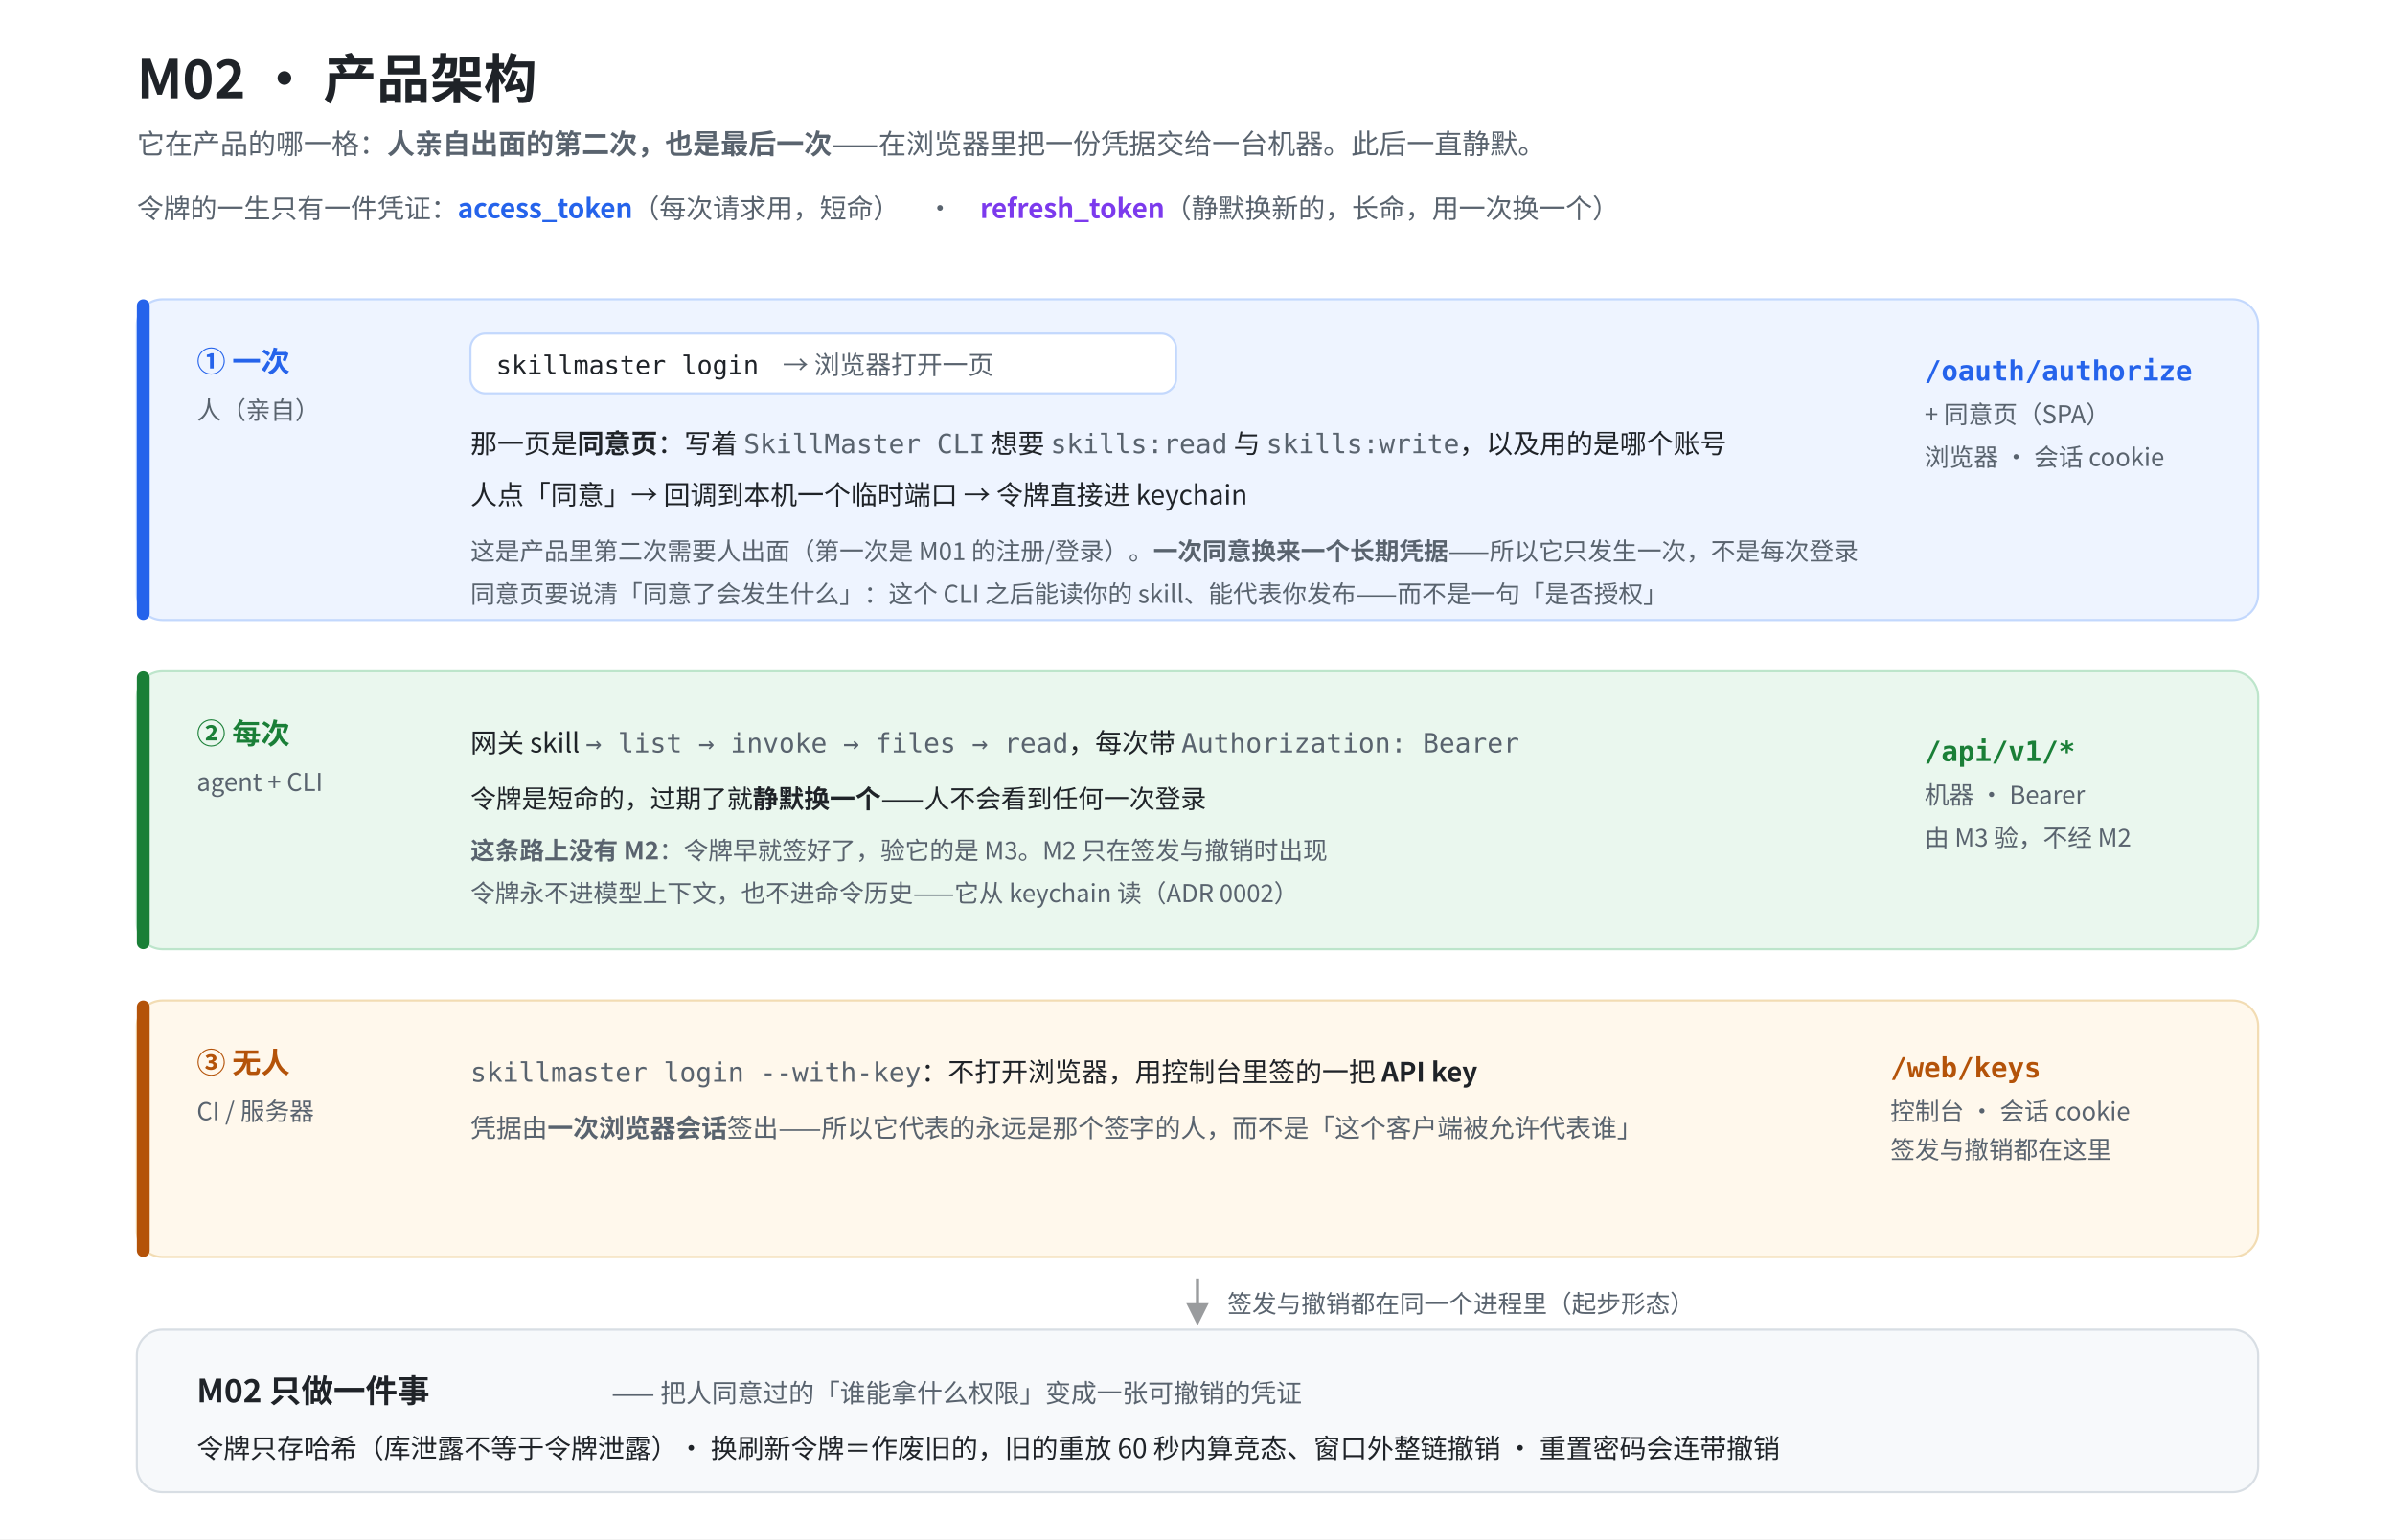
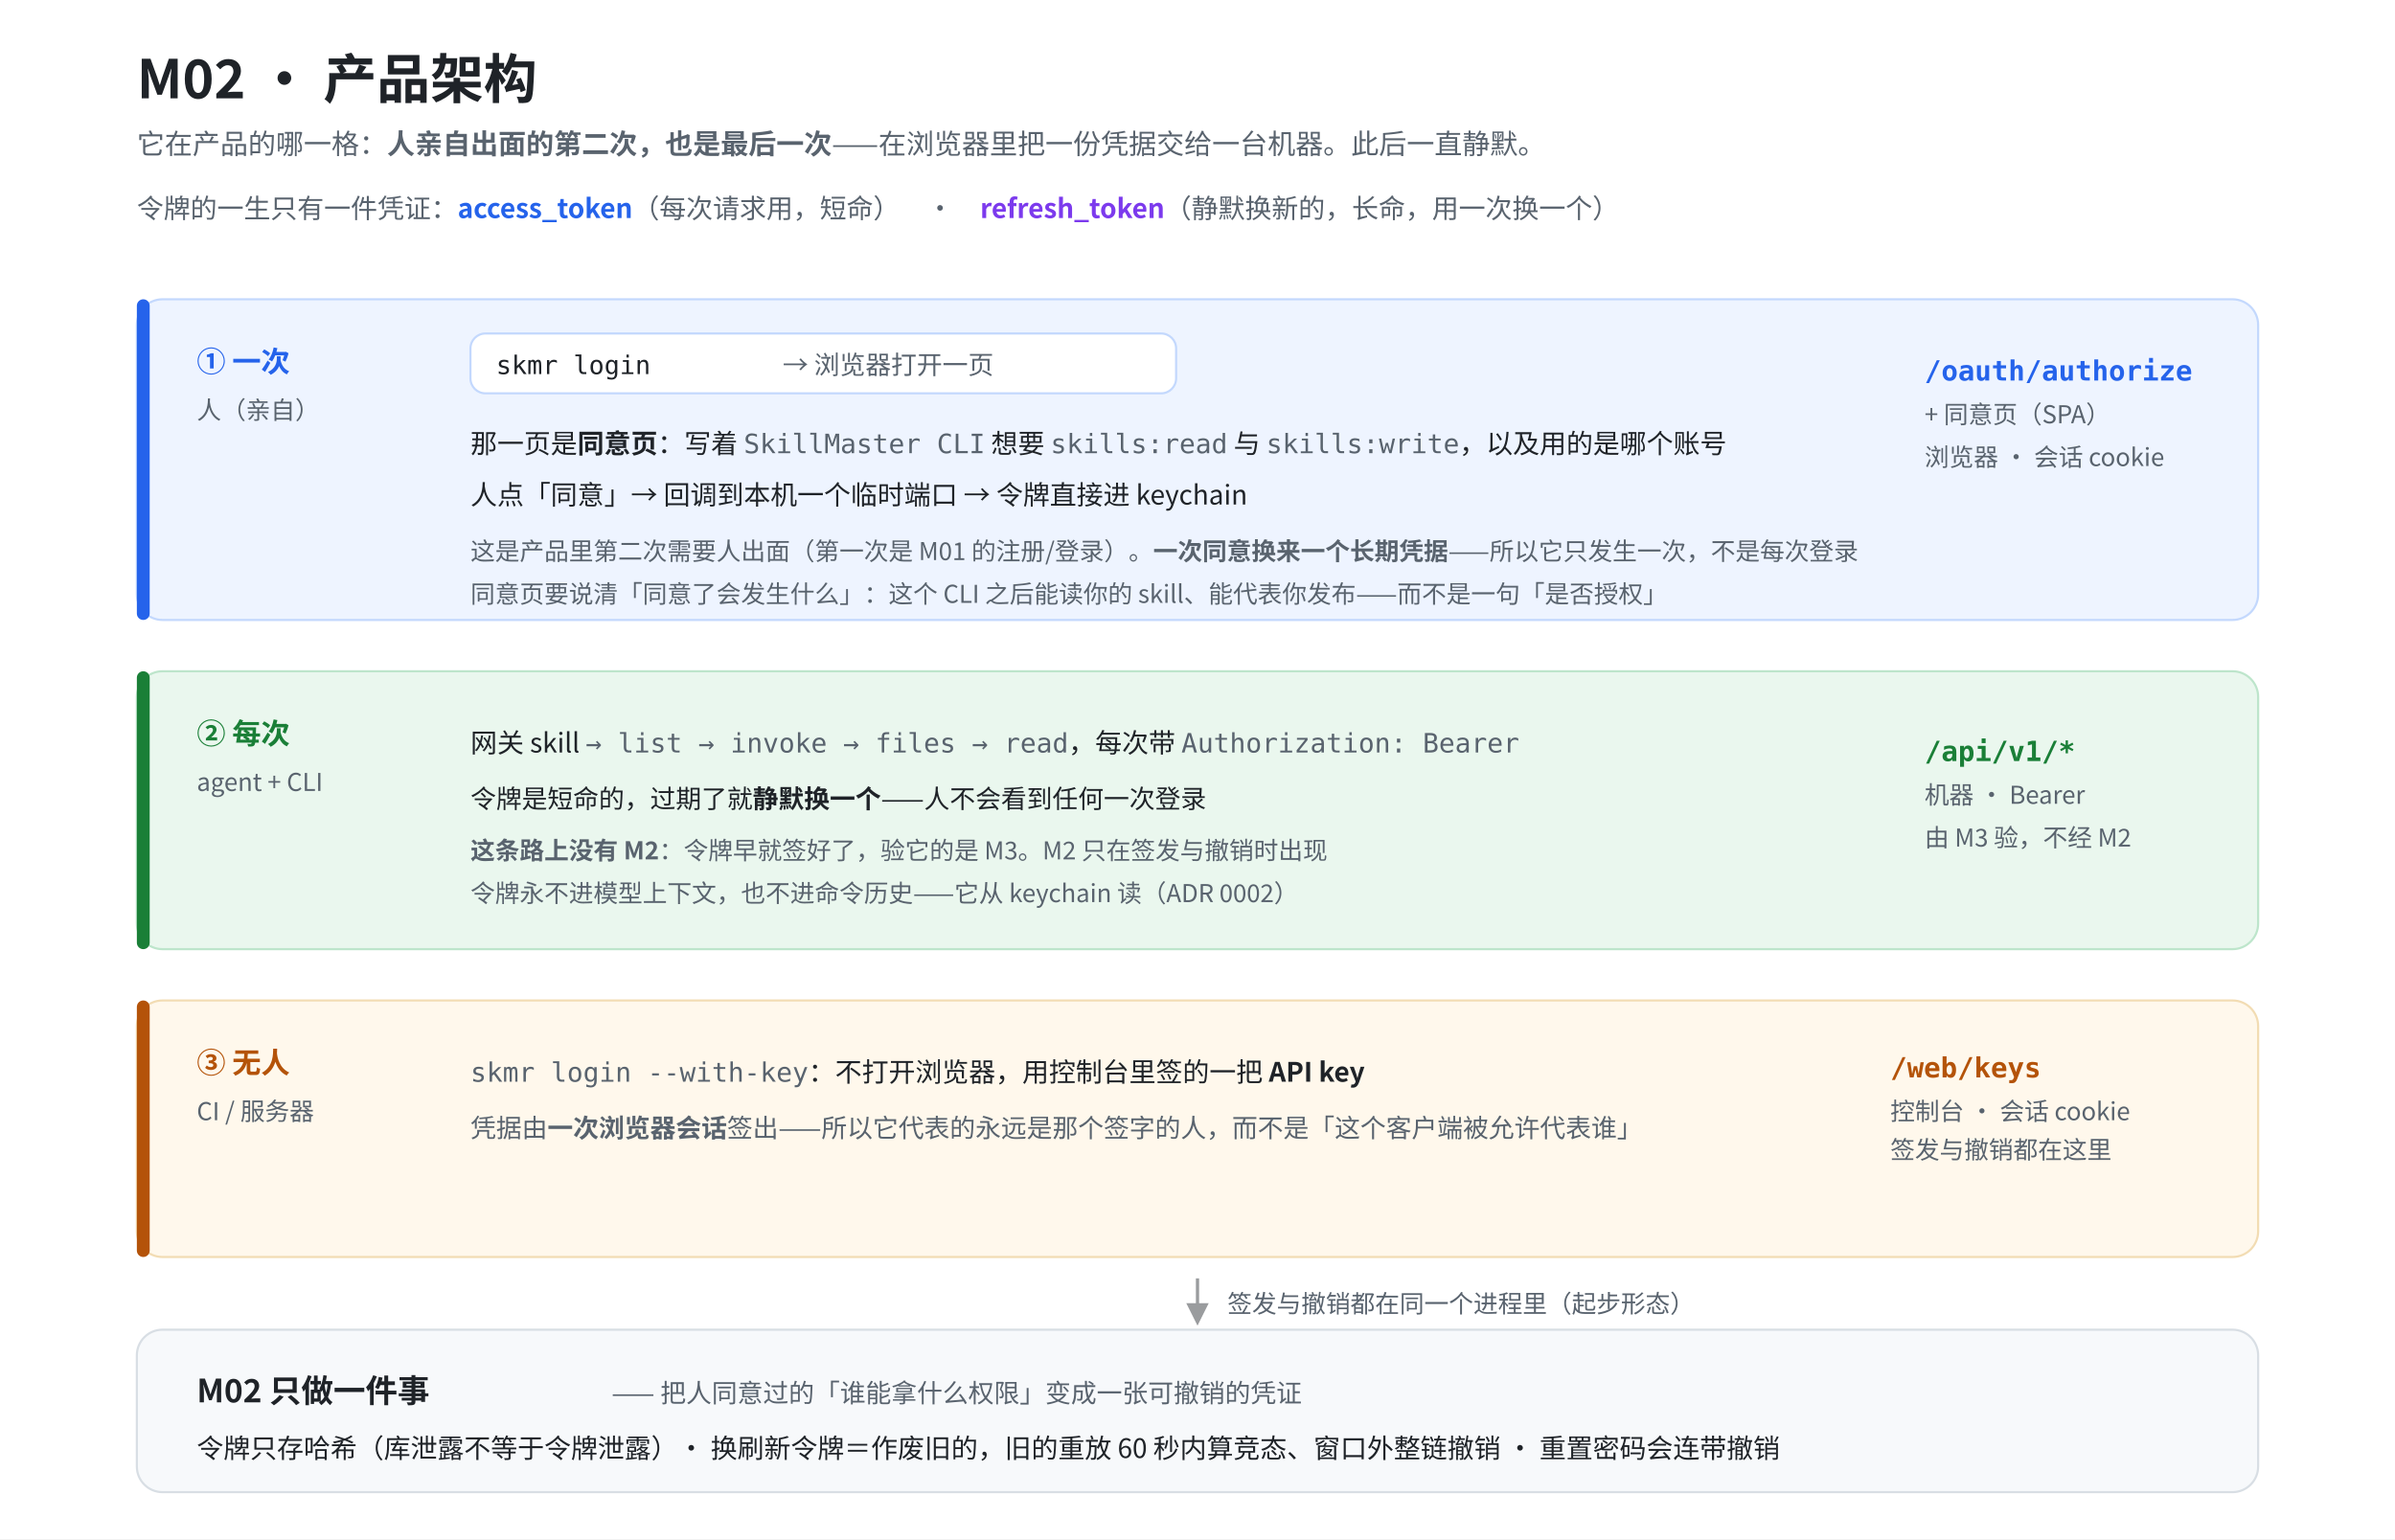
<svg xmlns="http://www.w3.org/2000/svg" width="1120" height="720" viewBox="0 0 1120 720" fill="#1f2328" color="#1f2328" font-family="-apple-system,BlinkMacSystemFont,'Segoe UI','PingFang SC','Hiragino Sans GB','Microsoft YaHei','Noto Sans CJK SC',sans-serif">
  <style>
    .mono { font-family: ui-monospace, SFMono-Regular, "SF Mono", Menlo, Consolas, monospace; }
    @media (prefers-color-scheme: dark) {
      svg { fill: #e6edf3; color: #e6edf3; }
      .bg { fill: #0d1117; }
      .pn { fill: #161b22; }
      .bd { stroke: #30363d; }
      .mu { fill: #9198a1; }
      .bt { fill: #0d1117; }
      .t1 { fill: #13233c; } .s1 { stroke: #1f3a5f; } .c1 { fill: #6ea8fe; }
      .t2 { fill: #221a3a; } .s2 { stroke: #3b2d63; } .c2 { fill: #b48cf5; }
      .t3 { fill: #33260f; } .s3 { stroke: #5c4318; } .c3 { fill: #e3a336; }
      .t4 { fill: #10291d; } .s4 { stroke: #1c4630; } .c4 { fill: #3fb950; }
    }
  </style>
  <defs>
    <marker id="m2p-arrow" viewBox="0 0 10 10" refX="8" refY="5" markerWidth="7" markerHeight="7" orient="auto-start-reverse">
      <path d="M0,0 L10,5 L0,10 Z" fill="currentColor" />
    </marker>
  </defs>
  <rect class="bg" x="0" y="0" width="1120" height="720" fill="#ffffff" />
  <text x="64" y="46" font-size="25" font-weight="650">M02 · 产品架构</text>
  <text class="mu" fill="#59636e" x="64" y="72" font-size="13">它在产品的哪一格：<tspan font-weight="650">人亲自出面的第二次，也是最后一次</tspan>——在浏览器里把一份凭据交给一台机器。此后一直静默。</text>
  <text class="mu" fill="#59636e" x="64" y="102" font-size="12.5">令牌的一生只有一件凭证：<tspan class="c1" fill="#2563eb" font-weight="600">access_token</tspan>（每次请求用，短命）　·　<tspan class="c2" fill="#7c3aed" font-weight="600">refresh_token</tspan>（静默换新的，长命，用一次换一个）</text>
  <rect class="t1 s1" x="64" y="140" width="992" height="150" rx="12" fill="#eef4ff" stroke="#c3d8fd" />
  <rect class="c1" x="64" y="140" width="6" height="150" rx="3" fill="#2563eb" />
  <text class="c1" fill="#2563eb" x="92" y="174" font-size="13.5" font-weight="650">① 一次</text>
  <text class="mu" fill="#59636e" x="92" y="196" font-size="11.5">人（亲自）</text>
  <rect class="t1 s1" x="220" y="156" width="330" height="28" rx="7" fill="#ffffff" stroke="#c3d8fd" />
-   <text class="mono" fill="#1f2328" x="232" y="175" font-size="12">skillmaster login</text>
+   <text class="mono" fill="#1f2328" x="232" y="175" font-size="12">skmr login</text>
  <text fill="#59636e" x="366" y="175" font-size="12">→ 浏览器打开一页</text>
  <text fill="#1f2328" x="220" y="212" font-size="12.5">那一页是<tspan font-weight="650">同意页</tspan>：写着 <tspan class="mono" fill="#59636e">SkillMaster CLI</tspan> 想要 <tspan class="mono" fill="#59636e">skills:read</tspan> 与 <tspan class="mono" fill="#59636e">skills:write</tspan>，以及用的是哪个账号</text>
  <text fill="#1f2328" x="220" y="236" font-size="12.5">人点「同意」→ 回调到本机一个临时端口 → 令牌直接进 keychain</text>
  <text class="mu" fill="#59636e" x="220" y="262" font-size="11.5">这是产品里第二次需要人出面（第一次是 M01 的注册/登录）。<tspan font-weight="600">一次同意换来一个长期凭据</tspan>——所以它只发生一次，不是每次登录</text>
  <text class="mu" fill="#59636e" x="220" y="282" font-size="11.5">同意页要说清「同意了会发生什么」：这个 CLI 之后能读你的 skill、能代表你发布——而不是一句「是否授权」</text>
  <text class="mono c1" fill="#2563eb" x="900" y="178" font-size="13" font-weight="650">/oauth/authorize</text>
  <text class="mu" fill="#59636e" x="900" y="198" font-size="11.5">+ 同意页（SPA）</text>
  <text class="mu" fill="#59636e" x="900" y="218" font-size="11.5">浏览器 · 会话 cookie</text>
  <rect class="t4 s4" x="64" y="314" width="992" height="130" rx="12" fill="#eaf7ee" stroke="#bde5cb" />
  <rect class="c4" x="64" y="314" width="6" height="130" rx="3" fill="#1a7f37" />
  <text class="c4" fill="#1a7f37" x="92" y="348" font-size="13.5" font-weight="650">② 每次</text>
  <text class="mu" fill="#59636e" x="92" y="370" font-size="11.5">agent + CLI</text>
  <text fill="#1f2328" x="220" y="352" font-size="12.5">网关 skill <tspan class="mono" fill="#59636e">→ list → invoke → files → read</tspan>，每次带 <tspan class="mono" fill="#59636e">Authorization: Bearer</tspan>
  </text>
  <text fill="#1f2328" x="220" y="378" font-size="12">令牌是短命的，过期了就<tspan font-weight="650">静默换一个</tspan>——人不会看到任何一次登录</text>
  <text class="mu" fill="#59636e" x="220" y="402" font-size="11.5">
    <tspan font-weight="600">这条路上没有 M2</tspan>：令牌早就签好了，验它的是 M3。M2 只在签发与撤销时出现</text>
  <text class="mu" fill="#59636e" x="220" y="422" font-size="11.5">令牌永不进模型上下文，也不进命令历史——它从 keychain 读（ADR 0002）</text>
  <text class="mono c4" fill="#1a7f37" x="900" y="356" font-size="13" font-weight="650">/api/v1/*</text>
  <text class="mu" fill="#59636e" x="900" y="376" font-size="11.5">机器 · Bearer</text>
  <text class="mu" fill="#59636e" x="900" y="396" font-size="11.5">由 M3 验，不经 M2</text>
  <rect class="t3 s3" x="64" y="468" width="992" height="120" rx="12" fill="#fff8ec" stroke="#f2dcb3" />
  <rect class="c3" x="64" y="468" width="6" height="120" rx="3" fill="#b45309" />
  <text class="c3" fill="#b45309" x="92" y="502" font-size="13.5" font-weight="650">③ 无人</text>
  <text class="mu" fill="#59636e" x="92" y="524" font-size="11.5">CI / 服务器</text>
  <text fill="#1f2328" x="220" y="506" font-size="12.5">
-     <tspan class="mono" fill="#59636e">skillmaster login --with-key</tspan>：不打开浏览器，用控制台里签的一把 <tspan font-weight="650">API key</tspan>
+     <tspan class="mono" fill="#59636e">skmr login --with-key</tspan>：不打开浏览器，用控制台里签的一把 <tspan font-weight="650">API key</tspan>
  </text>
  <text class="mu" fill="#59636e" x="220" y="532" font-size="12">凭据由<tspan font-weight="600">一次浏览器会话</tspan>签出——所以它代表的永远是那个签字的人，而不是「这个客户端被允许代表谁」</text>
  <text class="mono c3" fill="#b45309" x="884" y="504" font-size="13" font-weight="650">/web/keys</text>
  <text class="mu" fill="#59636e" x="884" y="524" font-size="11.5">控制台 · 会话 cookie</text>
  <text class="mu" fill="#59636e" x="884" y="542" font-size="11.5">签发与撤销都在这里</text>
  <path d="M560 598 L560 618" fill="none" stroke="currentColor" stroke-width="1.5" opacity="0.45" marker-end="url(#m2p-arrow)" />
  <text class="mu" fill="#59636e" x="574" y="614" font-size="11.5">签发与撤销都在同一个进程里（起步形态）</text>
  <rect class="pn bd" x="64" y="622" width="992" height="76" rx="12" fill="#f7f9fb" stroke="#d8dee4" />
  <text fill="#1f2328" x="92" y="656" font-size="15" font-weight="650">M02 只做一件事</text>
  <text class="mu" fill="#59636e" x="286" y="656" font-size="12">—— 把人同意过的「谁能拿什么权限」变成一张可撤销的凭证</text>
  <text fill="#1f2328" x="92" y="682" font-size="12.5">令牌只存哈希（库泄露不等于令牌泄露）· 换刷新令牌＝作废旧的，旧的重放 60 秒内算竞态、窗口外整链撤销 · 重置密码会连带撤销</text>
</svg>
